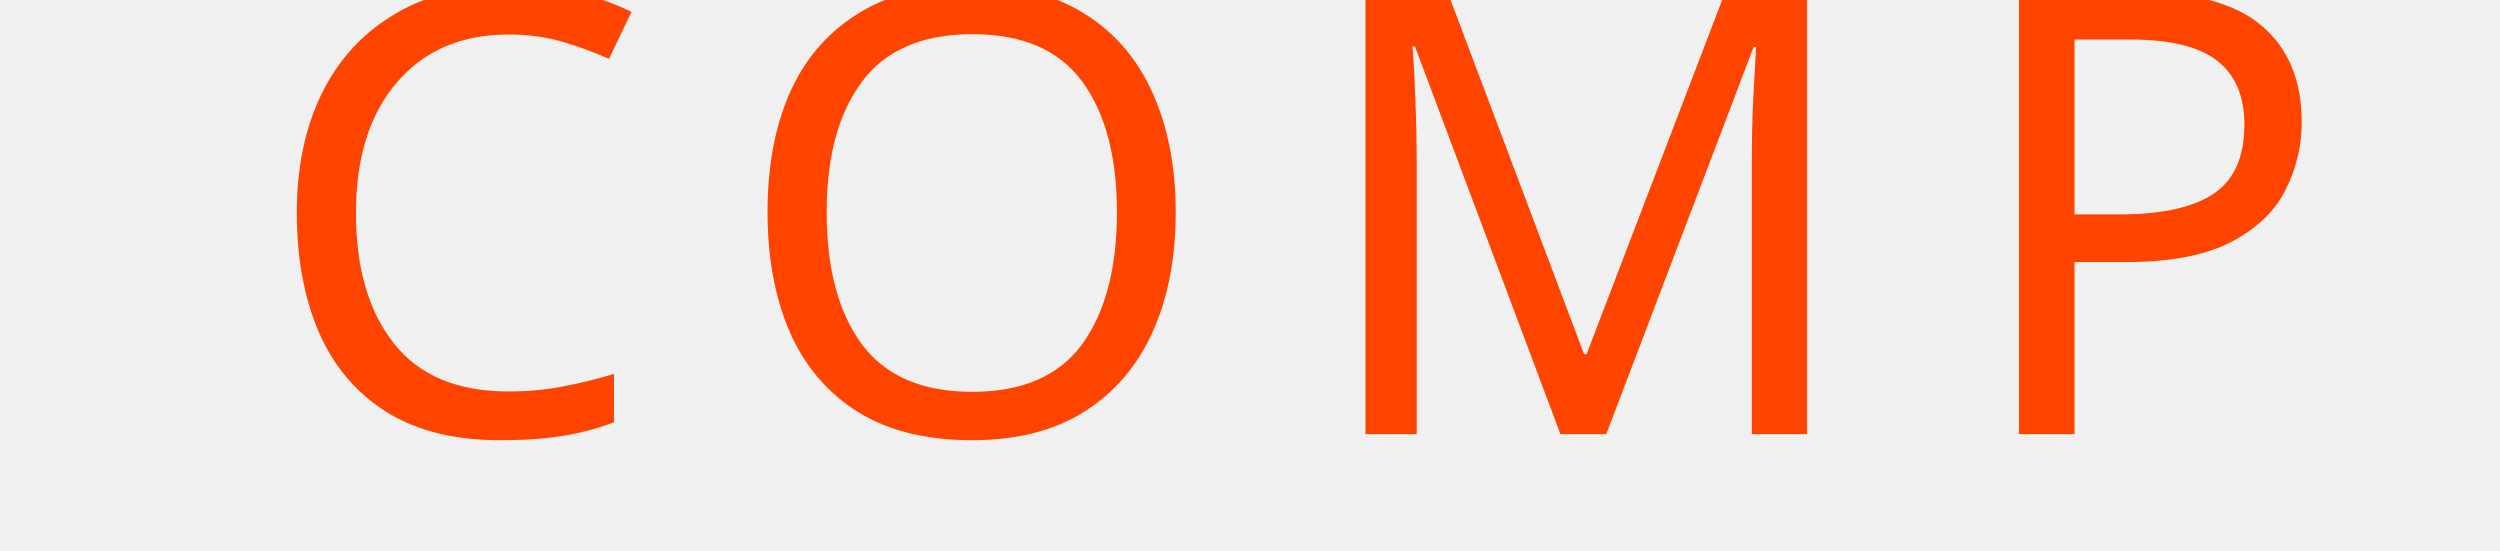
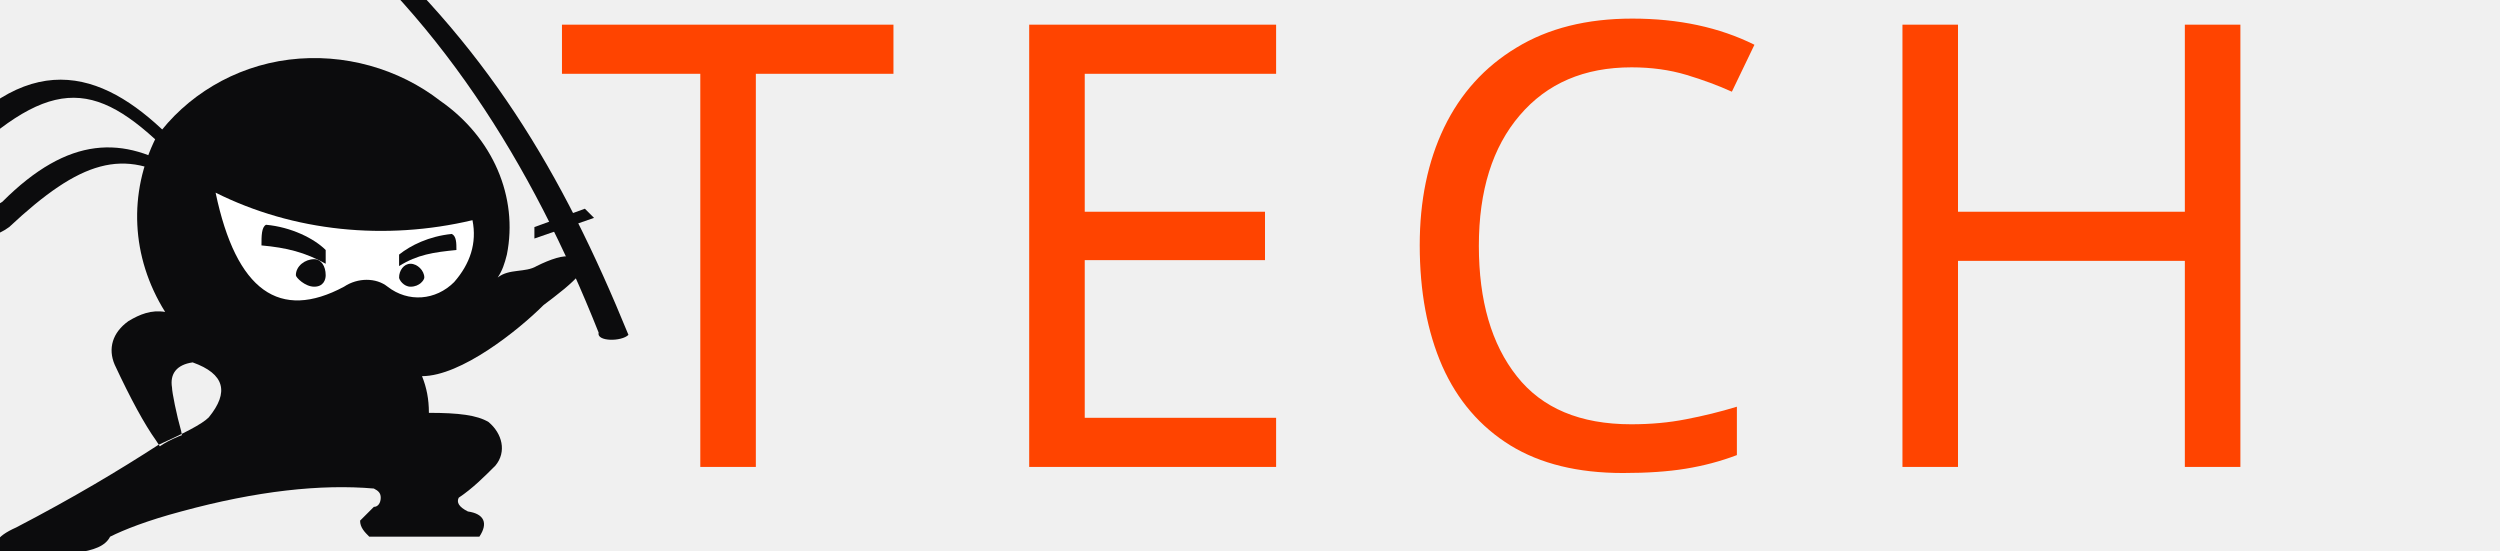
<svg xmlns="http://www.w3.org/2000/svg" version="1.1" id="Layer_1" x="0px" y="0px" viewBox="0 0 109 24" style="enable-background:new 0 0 109 24;" xml:space="preserve">
  <style type="text/css">
	.st0{display:none;}
	.st1{display:inline;}
	.st2{fill:#FF4400;}
	.st3{fill:none;}
	.st4{font-family:'Dubai-Bold';}
	.st5{font-size:27px;}
- 	.st6{letter-spacing:4;}
+ 	.st6{letter-spacing:3;}
+ 	.st7{fill-rule:evenodd;clip-rule:evenodd;fill:#0C0C0D;}
+ 	.st8{fill-rule:evenodd;clip-rule:evenodd;fill:#FFFFFF;}
</style>
  <g transform="translate(-1470)">
    <g transform="translate(1470)" class="st0">
      <g class="st1">
-         <path id="b" class="st2" d="M6.6,69.8c0.3,0.3,0.1,0.8-0.4,0.8H0.3c-0.3,0-0.6-0.1-0.7-0.3l-9.4-10.5v10.4c0,0.3-0.2,0.5-0.5,0.5     h-5.3c-0.3,0-0.5-0.2-0.5-0.5v-23c0-0.3,0.2-0.5,0.5-0.5h5.3c0.3,0,0.5,0.2,0.5,0.5v9.8l9.1-10c0.2-0.2,0.5-0.3,0.7-0.3h5.8     c0.4,0,0.7,0.5,0.4,0.8L-3.7,58L6.6,69.8L6.6,69.8z" />
+         <path id="b" class="st2" d="M18.5,70.9c0.3,0.3,0.1,0.8-0.4,0.8h-5.9c-0.3,0-0.6-0.1-0.7-0.3L2.1,60.9v10.4     c0,0.3-0.2,0.5-0.5,0.5h-5.3c-0.3,0-0.5-0.2-0.5-0.5v-23c0-0.3,0.2-0.5,0.5-0.5h5.3c0.3,0,0.5,0.2,0.5,0.5v9.8l9.1-10     c0.2-0.2,0.5-0.3,0.7-0.3h5.8c0.4,0,0.7,0.5,0.4,0.8L8.2,59.1L18.5,70.9L18.5,70.9z" />
      </g>
      <g class="st1">
-         <path id="c" class="st2" d="M29.8,70.6c-0.2,0-0.4-0.1-0.5-0.3l-2-4.7H16.7l-2,4.7c-0.1,0.2-0.3,0.3-0.5,0.3H9     c-0.4,0-0.6-0.4-0.5-0.7l10.8-23c0.1-0.2,0.3-0.3,0.5-0.3h4.4c0.2,0,0.4,0.1,0.5,0.3l10.8,23c0.2,0.3-0.1,0.7-0.5,0.7     C34.9,70.6,29.8,70.6,29.8,70.6z M18.7,60.9h6.6L22,53.2L18.7,60.9L18.7,60.9z" />
+         <path id="c" class="st2" d="M41.7,71.7c-0.2,0-0.4-0.1-0.5-0.3l-2-4.7H28.6l-2,4.7c-0.1,0.2-0.3,0.3-0.5,0.3h-5.2     c-0.4,0-0.6-0.4-0.5-0.7l10.8-23c0.1-0.2,0.3-0.3,0.5-0.3h4.4c0.2,0,0.4,0.1,0.5,0.3l10.8,23c0.2,0.3-0.1,0.7-0.5,0.7     C46.8,71.7,41.7,71.7,41.7,71.7z M30.6,62h6.6l-3.3-7.7L30.6,62L30.6,62z" />
      </g>
      <g class="st1">
-         <path id="d" class="st2" d="M39.3,70.6c-0.3,0-0.5-0.2-0.5-0.5v-23c0-0.3,0.2-0.5,0.5-0.5h5.3c0.3,0,0.5,0.2,0.5,0.5v18.4h9.8     c0.3,0,0.5,0.2,0.5,0.5v4.1c0,0.3-0.2,0.5-0.5,0.5H39.3z" />
+         <path id="d" class="st2" d="M51.2,71.7c-0.3,0-0.5-0.2-0.5-0.5v-23c0-0.3,0.2-0.5,0.5-0.5h5.3c0.3,0,0.5,0.2,0.5,0.5v18.4h9.8     c0.3,0,0.5,0.2,0.5,0.5v4.1c0,0.3-0.2,0.5-0.5,0.5H51.2z" />
      </g>
      <g class="st1">
-         <path id="e" class="st2" d="M59.1,47.1c0-0.3,0.2-0.5,0.5-0.5h9.3c2.7,0,5,0.5,6.9,1.4c1.9,1,3.4,2.3,4.4,4.2     c1,1.8,1.5,3.9,1.5,6.4c0,2.5-0.5,4.7-1.5,6.5c-1,1.8-2.5,3.2-4.4,4.1c-1.9,1-4.2,1.4-6.9,1.4h-9.3c-0.3,0-0.5-0.2-0.5-0.5V47.1z      M68.5,65.6c2.4,0,4.1-0.6,5.3-1.7s1.7-2.9,1.7-5.2c0-2.3-0.6-4.1-1.7-5.2c-1.2-1.2-2.9-1.7-5.3-1.7h-3.1v13.9H68.5z" />
+         <path id="e" class="st2" d="M71,48.2c0-0.3,0.2-0.5,0.5-0.5h9.3c2.7,0,5,0.5,6.9,1.4c1.9,1,3.4,2.3,4.4,4.2     c1,1.8,1.5,3.9,1.5,6.4s-0.5,4.7-1.5,6.5s-2.5,3.2-4.4,4.1c-1.9,1-4.2,1.4-6.9,1.4h-9.3c-0.3,0-0.5-0.2-0.5-0.5     C71,71.2,71,48.2,71,48.2z M80.4,66.7c2.4,0,4.1-0.6,5.3-1.7c1.2-1.1,1.7-2.9,1.7-5.2s-0.6-4.1-1.7-5.2c-1.2-1.2-2.9-1.7-5.3-1.7     h-3.1v13.9L80.4,66.7L80.4,66.7z" />
      </g>
      <g class="st1">
-         <path id="f" class="st2" d="M86.7,70.6c-0.3,0-0.5-0.2-0.5-0.5v-23c0-0.3,0.2-0.5,0.5-0.5H92c0.3,0,0.5,0.2,0.5,0.5v23     c0,0.3-0.2,0.5-0.5,0.5H86.7z" />
+         <path id="f" class="st2" d="M98.6,71.7c-0.3,0-0.5-0.2-0.5-0.5v-23c0-0.3,0.2-0.5,0.5-0.5h5.3c0.3,0,0.5,0.2,0.5,0.5v23     c0,0.3-0.2,0.5-0.5,0.5H98.6z" />
      </g>
    </g>
-     <rect x="1470" class="st3" width="109" height="24" />
-     <text transform="matrix(1 0 0 1 1481.3 18.9268)" class="st2 st4 st5 st6">COMP</text>
+     <rect x="1481.9" y="1.1" class="st3" width="109" height="24" />
+     <text transform="matrix(1 0 0 1 1494.236 20.3577)" class="st2 st4 st5 st6">TECH</text>
+   </g>
+   <g id="Ninja_Samurai_Warrior_Fighter_Character_Cartoon_Martial_Art_Weapon_Shuriken_00000021830009677481651190000004934096000246015134_">
+     <path class="st7" d="M16.3,22.1c0.2,0,0.3-0.2,0.3-0.4c0-0.2-0.1-0.3-0.3-0.4c-2.3-0.2-5.1,0.1-8.4,1c-1.5,0.4-2.5,0.8-3.1,1.1   c-0.2,0.4-0.7,0.6-1.5,0.7c-1.1,0-2.2,0-3.2,0c-0.5-0.3-0.3-0.7,0.6-1.1c2.5-1.3,4.5-2.5,6.2-3.6c1.1-0.5,1.9-0.9,2.2-1.2   c0.9-1.1,0.7-1.9-0.7-2.4c-0.7,0.1-1,0.5-0.9,1.1c0,0.2,0.2,1.2,0.4,1.9c0.3,1.6,0.4,2.8-1.1,0.4c-0.5-0.7-1.1-1.8-1.8-3.3   c-0.3-0.7-0.1-1.4,0.6-1.9c0.5-0.3,1-0.5,1.6-0.4c-1.5-2.4-1.6-5.2-0.4-7.6c1.3-1.8,3.4-3.1,5.8-3.4c2.4-0.3,4.8,0.4,6.6,1.8   c2.3,1.6,3.4,4.2,2.9,6.7c-0.1,0.4-0.2,0.7-0.4,1c0.5-0.4,1.2-0.2,1.7-0.5c0.6-0.3,1.2-0.5,1.5-0.4c1.4,0.1,0,1.2-1.2,2.1   c-1.1,1.1-3.6,3.1-5.3,3.1c0.2,0.5,0.3,1,0.3,1.6c1.3,0,2.1,0.1,2.6,0.4c0.6,0.5,0.8,1.3,0.3,1.9c-0.5,0.5-1,1-1.6,1.4   c-0.1,0.2,0,0.4,0.4,0.6c0.7,0.1,0.9,0.5,0.5,1.1c-2.5,0-4.1,0-4.8,0c-0.2-0.2-0.4-0.4-0.4-0.7C15.9,22.5,16.1,22.3,16.3,22.1   L16.3,22.1L16.3,22.1z" />
+     <path class="st8" d="M19.8,12.3c0.7-0.8,1-1.7,0.8-2.7c-3.8,0.9-7.8,0.5-11.2-1.2c0.9,4.3,2.8,5.6,5.6,4.1c0.6-0.4,1.4-0.4,1.9,0   C17.8,13.2,19,13.1,19.8,12.3L19.8,12.3L19.8,12.3z" />
+     <path class="st7" d="M8.4,21.2c0.3-0.8,0.3-1.5,0-2.4c-0.9,0.3-1.4,0.6-1.6,0.8c-0.2,0.4-0.2,0.9,0.2,1.2   C7.4,21.3,7.9,21.4,8.4,21.2L8.4,21.2L8.4,21.2z" />
+     <path class="st7" d="M13.7,12.5c0.4,0,0.5-0.3,0.5-0.5c0-0.4-0.2-0.7-0.5-0.7c-0.4,0-0.8,0.3-0.8,0.7   C12.9,12.1,13.3,12.5,13.7,12.5L13.7,12.5L13.7,12.5z" />
+     <path class="st7" d="M17.9,12.5c0.4,0,0.6-0.3,0.6-0.4c0-0.3-0.3-0.6-0.6-0.6c-0.3,0-0.5,0.3-0.5,0.6   C17.4,12.2,17.6,12.5,17.9,12.5L17.9,12.5L17.9,12.5z" />
+     <path class="st7" d="M11.6,9.8c-0.2,0.1-0.2,0.5-0.2,0.9c1.1,0.1,1.9,0.3,2.8,0.8c0-0.2,0-0.4,0-0.6C13.7,10.4,12.7,9.9,11.6,9.8   L11.6,9.8L11.6,9.8z" />
+     <path class="st7" d="M19.7,10.2c0.2,0.1,0.2,0.4,0.2,0.7c-1,0.1-1.7,0.2-2.5,0.7c0-0.2,0-0.3,0-0.5C17.9,10.7,18.7,10.3,19.7,10.2   L19.7,10.2L19.7,10.2z" />
+     <path class="st7" d="M27.4,14.6c-2.9-7.1-6.2-12.7-12.3-18l-2.4-1c6.4,4.9,10.5,11.6,13.4,18.9C26,14.9,27.1,14.9,27.4,14.6   L27.4,14.6L27.4,14.6z" />
+     <polygon class="st7" points="25.5,9.1 23.3,9.9 23.3,10.4 25.9,9.5 25.5,9.1  " />
+     <path class="st7" d="M8,7.5V7.3C4.5,3.6,2.6,3.1-1.4,6.8c-1.1,0.8-2.5,0.7-3.3-0.3c0,0,0.6-0.8,1.5-2.2c-0.2,1.6,0.3,2.2,1.5,1.4   c3.8-3.9,7-2.1,9.8,1l0.2,0.1L8,7.5L8,7.5z" />
+     <path class="st7" d="M7.9,8L7.9,8C5.4,6.4,3.5,7,0.4,9.9c-1.1,0.8-2.5,0.6-3.3-0.3c0,0,0.4-0.8,1.3-2.3c0,1.6,0.5,2.3,1.7,1.5   C3,5.9,5.4,5.9,7.9,7.5H8L7.9,8L7.9,8z" />
  </g>
</svg>
